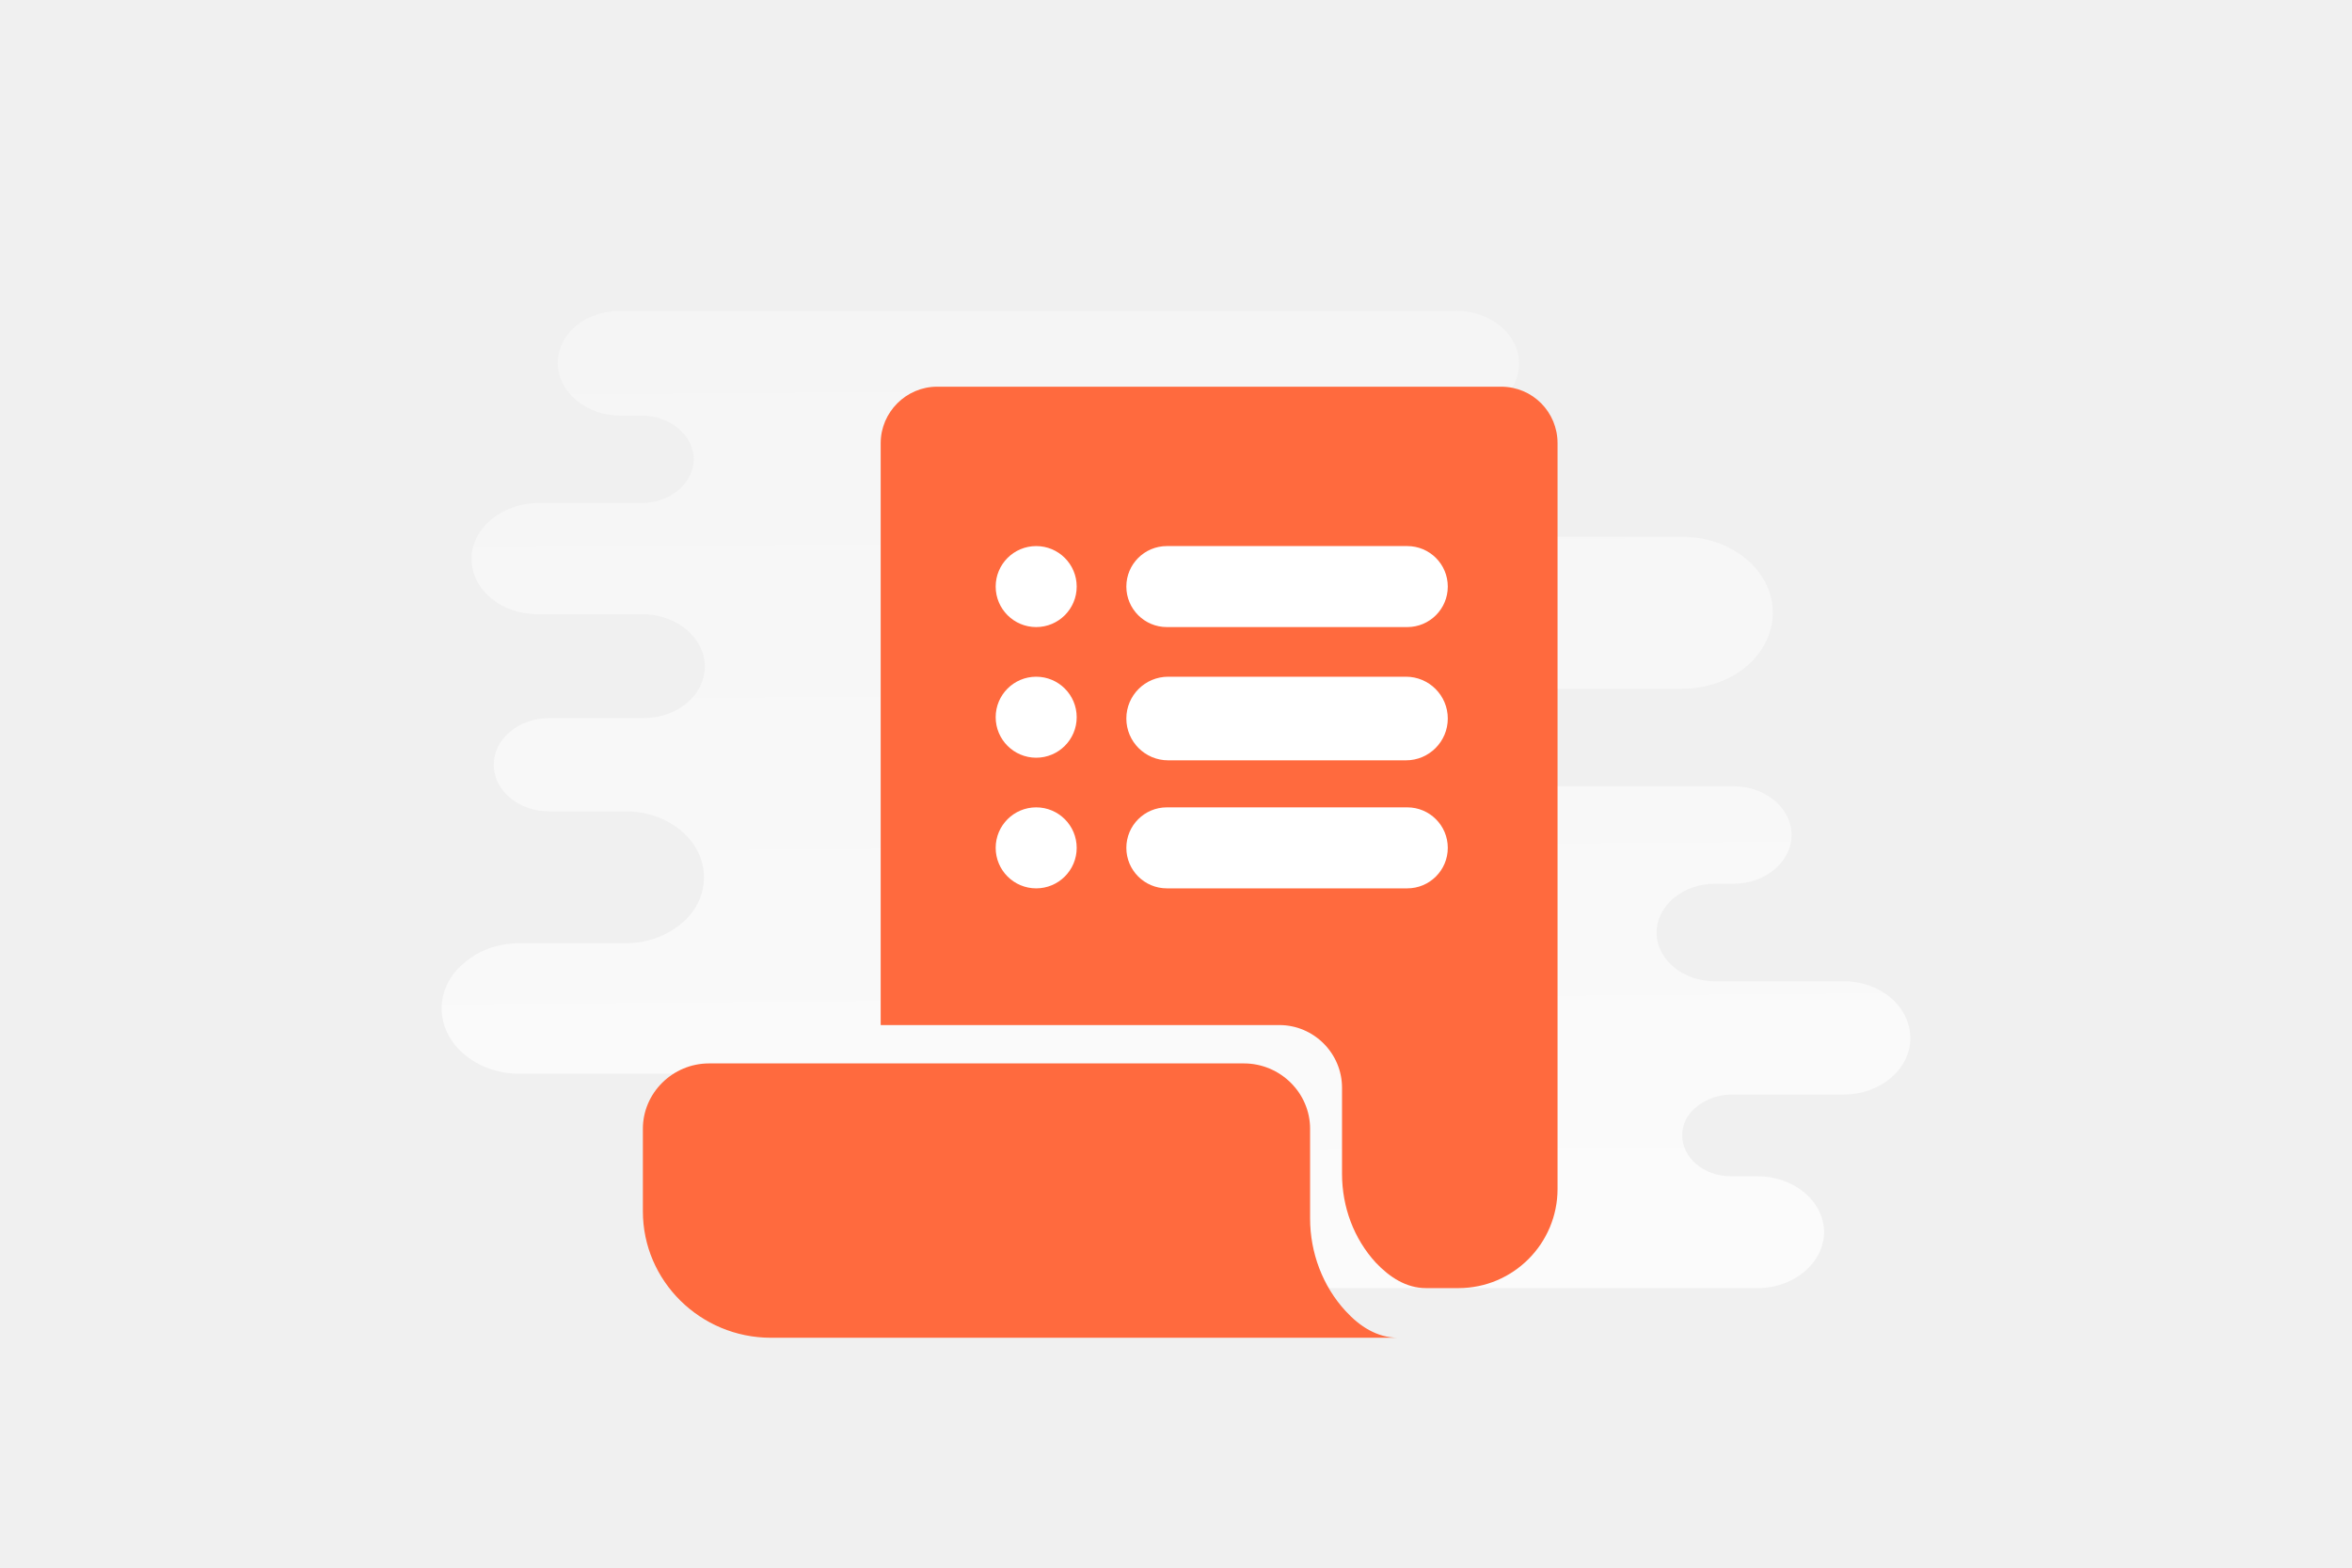
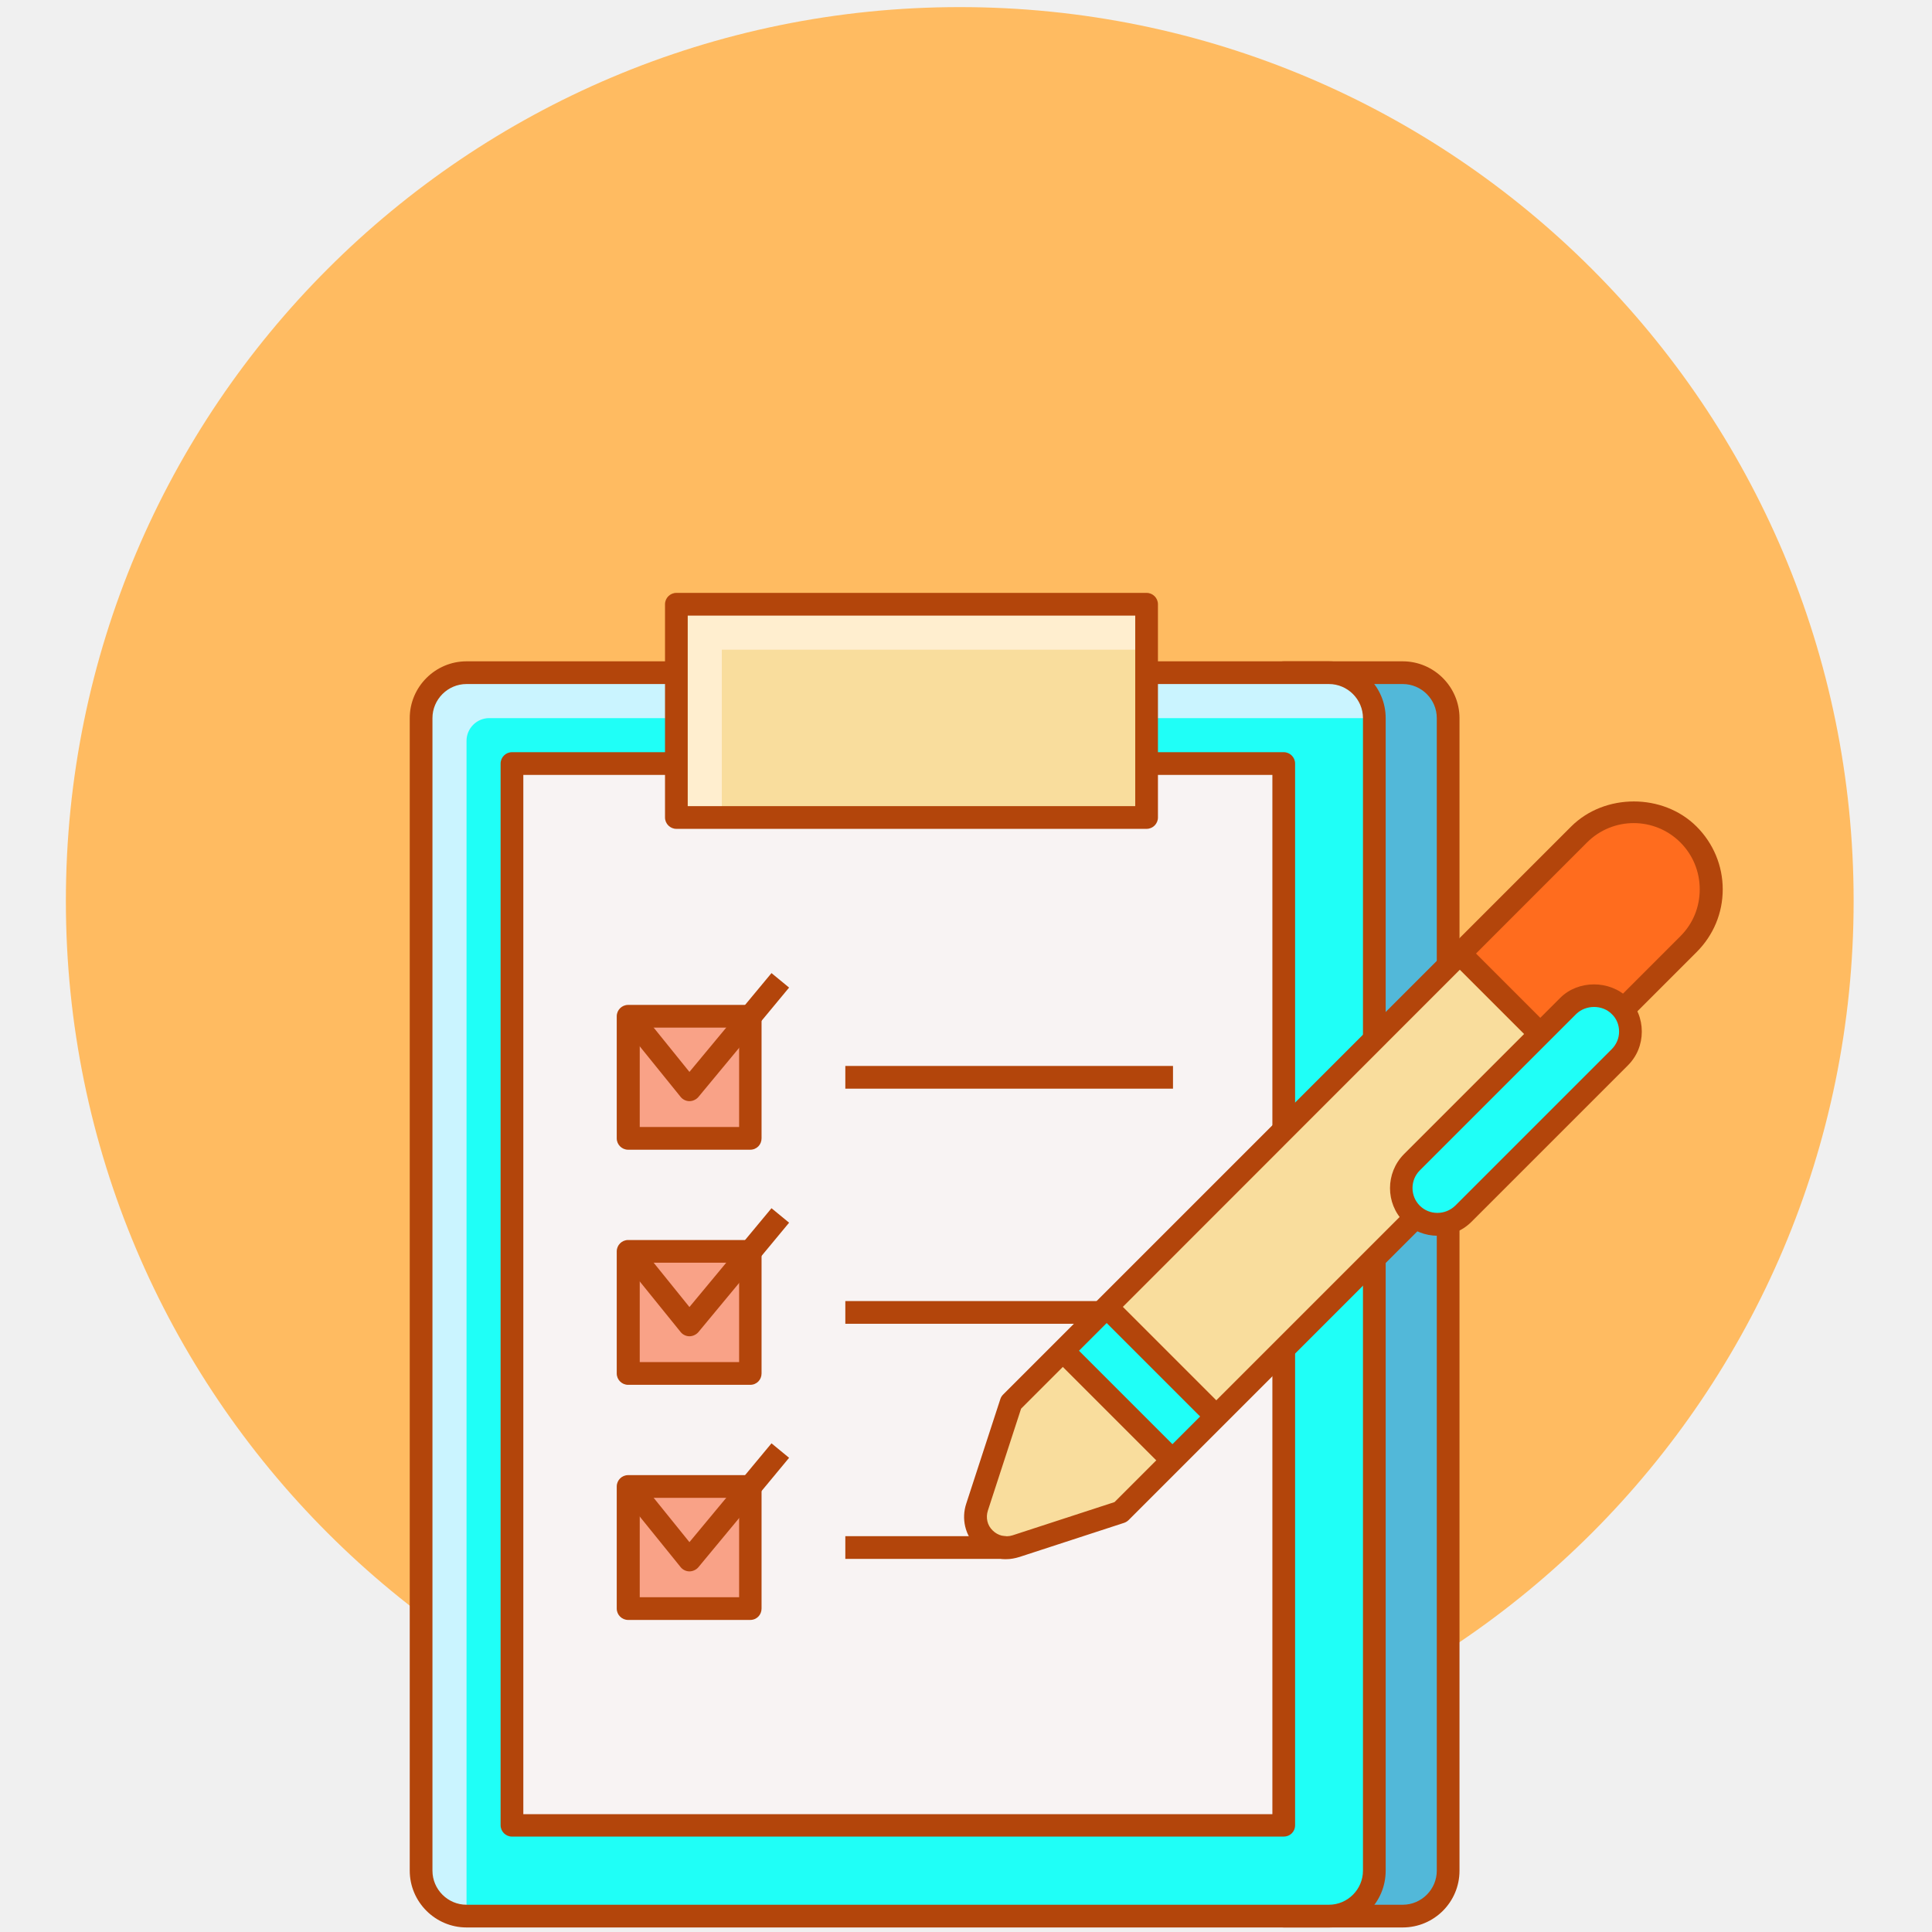
- <svg xmlns="http://www.w3.org/2000/svg" width="900" height="600" viewBox="0 0 900 600" fill="none">
-   <path fill="transparent" d="M0 0h900v600H0z" />
-   <path d="M705.499 375.559h-49.367c-12.097 0-22.231-8.232-22.231-18.659 0-5.213 2.615-9.878 6.538-13.171 3.923-3.292 9.481-5.488 15.693-5.488h7.193c6.211 0 11.769-2.195 15.692-5.488 3.924-3.292 6.539-7.957 6.539-13.17 0-10.153-9.808-18.659-22.231-18.659H512.54c-3.939 0-6.471-4.842-6.471-8.781 0-9.878-9.481-17.836-21.251-17.836h-56.112a5.35 5.35 0 1 1 0-10.701h215.003c9.481 0 18.308-3.293 24.52-8.506 6.211-5.214 10.135-12.622 10.135-20.58 0-16.189-15.693-29.086-34.655-29.086H532.662c-17.423 0-34.67-13.445-52.094-13.445h-62c-9.093 0-16.464-7.371-16.464-16.464 0-9.092 7.371-16.463 16.464-16.463h138.83c6.539 0 12.75-2.196 17-5.763 4.251-3.567 6.866-8.506 6.866-14.268 0-10.976-10.789-20.031-23.866-20.031H237.329c-6.538 0-12.75 2.195-17 5.762-4.25 3.567-6.866 8.507-6.866 14.269 0 10.976 10.789 20.031 23.866 20.031h8.174c10.788 0 19.943 7.408 19.943 16.738 0 4.664-2.289 8.78-5.885 11.799-3.596 3.018-8.5 4.939-14.058 4.939h-39.559c-6.866 0-13.405 2.469-17.982 6.311-4.577 3.841-7.519 9.055-7.519 15.092 0 11.799 11.442 21.128 25.174 21.128h40.213c13.077 0 23.866 9.055 23.866 20.031 0 5.488-2.616 10.427-6.866 13.994s-10.135 5.762-16.674 5.762h-35.962c-5.885 0-11.116 1.921-15.039 5.214-3.923 3.292-6.212 7.683-6.212 12.622 0 9.878 9.481 17.836 21.251 17.836h29.097c16.674 0 30.078 11.25 30.078 25.244 0 6.86-3.27 13.445-8.827 17.835-5.558 4.665-13.078 7.409-21.251 7.409h-40.54c-8.173 0-15.693 2.744-20.924 7.409-5.558 4.39-8.827 10.701-8.827 17.561 0 13.72 13.404 24.97 29.751 24.97h125.18c13.825 0 27.405 7.683 41.23 7.683h22.8c8.714 0 15.778 7.064 15.778 15.778 0 8.713-7.064 15.777-15.778 15.777h-55.494c-7.192 0-13.404 2.47-17.981 6.311-4.577 3.842-7.52 9.33-7.52 15.092 0 11.799 11.443 21.403 25.501 21.403h340.012c7.192 0 13.404-2.47 17.981-6.311 4.577-3.842 7.52-9.33 7.52-15.092 0-11.799-11.443-21.403-25.501-21.403h-10.135c-10.462 0-18.635-7.134-18.635-15.64 0-4.39 1.961-8.232 5.557-10.976 3.27-2.744 8.174-4.665 13.405-4.665h42.828c7.193 0 13.404-2.469 17.982-6.311 4.577-3.841 7.519-9.329 7.519-15.091 0-12.348-11.443-21.952-25.501-21.952z" fill="url(#a)" />
-   <path d="M596 169.612v285.435C596 475.869 579.137 493 558.059 493h-12.383c-7.641 0-13.965-4.217-19.234-9.752-8.432-9.224-12.911-21.348-12.911-33.999v-32.945c0-13.178-10.803-23.984-23.977-23.984H337V169.612c0-11.86 9.749-21.612 21.605-21.612h215.79c12.12 0 21.605 9.752 21.605 21.612z" fill="#ff6a3e" />
-   <path d="M535 512H295.002C267.995 512 246 490.285 246 463.623v-31.61C246 418.27 257.415 407 271.336 407h204.639c13.921 0 25.336 11.27 25.336 25.013v34.359c0 12.919 4.733 25.837 13.643 35.458C520.244 507.602 526.926 512 535 512z" fill="#ff6a3e" />
-   <circle cx="396.5" cy="224.5" r="15.5" fill="#fff" />
-   <circle cx="396.5" cy="274.5" r="15.5" fill="#fff" />
-   <circle cx="396.5" cy="324.5" r="15.5" fill="#fff" />
-   <rect x="431" y="209" width="123" height="31" rx="15.5" fill="#fff" />
-   <rect x="431" y="259" width="123" height="32" rx="16" fill="#fff" />
-   <rect x="431" y="309" width="123" height="31" rx="15.5" fill="#fff" />
-   <defs>
-     <linearGradient id="a" x1="461.983" y1="702.686" x2="454.308" y2="-287.923" gradientUnits="userSpaceOnUse">
-       <stop stop-color="#fff" />
-       <stop offset="1" stop-color="#EEE" />
-     </linearGradient>
-   </defs>
+ <svg xmlns="http://www.w3.org/2000/svg" version="1.1" id="레이어_1" x="0px" y="0px" viewBox="0 0 680.4 680.4" style="enable-background:new 0 0 680.4 680.4;" xml:space="preserve">
+   <style type="text/css">
+ 	.st0{fill:#FFBB61;}
+ 	.st1{fill:#CC6E2E;}
+ 	.st2{fill:#B3450B;}
+ 	.st3{fill:#FF6C1E;}
+ 	.st4{fill:#52B8D9;}
+ 	.st5{fill:#1FFFF7;stroke:#000000;stroke-width:0.866;stroke-miterlimit:10;}
+ 	.st6{fill:#88FFF6;}
+ 	.st7{fill:#F9DD9D;}
+ 	.st8{fill:#F8F3F3;}
+ 	.st9{fill:#63312D;}
+ 	.st10{fill:#FFD5B0;}
+ 	.st11{fill:#82D9FF;}
+ 	.st12{fill:#F9A287;}
+ 	.st13{fill:#B3450B;stroke:#000000;stroke-width:0.866;stroke-miterlimit:10;}
+ 	.st14{fill:#FF7E38;stroke:#000000;stroke-width:0.866;stroke-miterlimit:10;}
+ 	.st15{fill:#FF6C1E;stroke:#000000;stroke-width:0.866;stroke-miterlimit:10;}
+ 	.st16{fill:#00B3AC;stroke:#000000;stroke-width:0.866;stroke-miterlimit:10;}
+ 	.st17{fill:#CAF4FF;}
+ 	.st18{fill:#FFEECF;}
+ 	.st19{fill:#EEEEEE;}
+ 	.st20{fill:#EFC36A;}
+ 	.st21{fill:#AF5B48;}
+ 	.st22{fill:#FFC8BB;}
+ 	.st23{fill:#0277BD;}
+ 	.st24{fill:#84DBFF;}
+ 	.st25{fill:#DB785A;}
+ 	.st26{fill:#D1D1D1;}
+ </style>
+   <circle class="st0" cx="338" cy="317.3" r="314.8" />
+   <path class="st4" d="M494,674.8h-41.9V236.9H494c8.8,0,16,7.2,16,16v405.9C510,667.7,502.8,674.8,494,674.8z" />
+   <path class="st2" d="M494,678.8h-41.9c-2.2,0-4-1.8-4-4V236.9c0-2.2,1.8-4,4-4H494c11,0,20,9,20,20v405.9  C514,669.9,505,678.8,494,678.8z M456.1,670.8H494c6.6,0,12-5.4,12-12V252.9c0-6.6-5.4-12-12-12h-37.9V670.8z" />
+   <path class="st5" d="M468.1,674.8H164.3c-8.8,0-16-7.2-16-16V252.9c0-8.8,7.2-16,16-16h303.7c8.8,0,16,7.2,16,16v405.9  C484.1,667.7,476.9,674.8,468.1,674.8z" />
+   <path class="st17" d="M172.3,252.9h311.7c0-8.8-7.2-16-16-16H164.3c-8.8,0-16,7.2-16,16v405.9c0,8.8,7.2,16,16,16V260.9  C164.3,256.5,167.9,252.9,172.3,252.9z" />
+   <path class="st2" d="M468.1,678.8H164.3c-11,0-20-9-20-20V252.9c0-11,9-20,20-20h303.7c11,0,20,9,20,20v405.9  C488,669.9,479.1,678.8,468.1,678.8z M164.3,240.9c-6.6,0-12,5.4-12,12v405.9c0,6.6,5.4,12,12,12h303.7c6.6,0,12-5.4,12-12V252.9  c0-6.6-5.4-12-12-12H164.3z" />
+   <path class="st8" d="M180.3,268.9h271.8v373.9H180.3V268.9z" />
+   <path class="st2" d="M452.1,646.8H180.3c-2.2,0-4-1.8-4-4V268.9c0-2.2,1.8-4,4-4h271.8c2.2,0,4,1.8,4,4v373.9  C456.1,645.1,454.3,646.8,452.1,646.8z M184.3,638.9h263.8V272.9H184.3V638.9z" />
+   <path class="st7" d="M238.2,212.8h165.6v75.1H238.2V212.8z" />
+   <path class="st18" d="M254.2,228.8h149.6v-16H238.2v75.1h16V228.8z" />
+   <path class="st2" d="M403.8,291.9H238.2c-2.2,0-4-1.8-4-4v-75.1c0-2.2,1.8-4,4-4h165.6c2.2,0,4,1.8,4,4v75.1  C407.8,290.1,406,291.9,403.8,291.9z M242.2,283.9h157.6v-67.1H242.2V283.9z" />
+   <path class="st7" d="M357.8,544.5l36.9-12l200-200c10.7-10.7,10.7-27.9,0-38.6c-10.7-10.7-27.9-10.7-38.6,0l-200,200l-12,36.8  c-1.3,3.9-0.2,8.2,2.7,11.1C349.6,544.8,353.9,545.8,357.8,544.5z" />
+   <path class="st15" d="M552.7,374.5l41-41c9.5-9.5,11.8-24.6,4.2-35.6c-10-14.4-30-15.8-41.8-3.9l-41.9,41.9L552.7,374.5z" />
+   <path class="st5" d="M374.3,475.7l15.4-15.4l38.6,38.6l-15.4,15.4L374.3,475.7z" />
+   <g>
+     <path class="st2" d="M354.4,549.1c-3.9,0-7.7-1.5-10.5-4.4c-4-4-5.4-9.8-3.6-15.2l12-36.8c0.2-0.6,0.5-1.1,1-1.6l200-200   c11.8-11.8,32.4-11.8,44.2,0c5.9,5.9,9.2,13.8,9.2,22.1c0,8.4-3.3,16.2-9.2,22.1l-200,200c-0.4,0.4-1,0.8-1.6,1l-36.8,12   C357.5,548.8,355.9,549.1,354.4,549.1z M359.6,496.1L347.9,532c-0.8,2.5-0.2,5.2,1.7,7c1.8,1.8,4.5,2.5,7,1.7l35.9-11.7   l199.3-199.3c4.4-4.4,6.8-10.2,6.8-16.5c0-6.2-2.4-12.1-6.8-16.5c-9.1-9.1-23.8-9.1-32.9,0L359.6,496.1z" />
+     <path class="st2" d="M511.3,338.7l5.7-5.7l38.6,38.6l-5.7,5.7L511.3,338.7z" />
+     <path class="st2" d="M387.4,463.6l5.7-5.7l37.3,37.3l-5.7,5.7L387.4,463.6z" />
+     <path class="st2" d="M372,479.1l5.7-5.7l37.3,37.3l-5.7,5.7L372,479.1z" />
+   </g>
+   <path class="st5" d="M497.2,427.4c-5-5-5-13.1,0-18.1l55.1-55.1c5-5,13.1-5,18.1,0c5,5,5,13.1,0,18.1l-55.1,55.1  C510.3,432.5,502.2,432.5,497.2,427.4z" />
+   <path class="st2" d="M506.3,435.2c-4.3,0-8.6-1.6-11.9-4.9c-6.5-6.5-6.5-17.2,0-23.8l55.1-55.1c6.3-6.3,17.4-6.3,23.8,0  c3.2,3.2,4.9,7.4,4.9,11.9c0,4.5-1.7,8.7-4.9,11.9l-55.1,55.1C514.9,433.6,510.6,435.2,506.3,435.2z M500,424.6  c3.4,3.4,9,3.4,12.5,0l55.1-55.1c1.7-1.7,2.6-3.9,2.6-6.2c0-2.4-0.9-4.6-2.6-6.2c-3.3-3.3-9.1-3.3-12.5,0L500,412.2  C496.6,415.6,496.6,421.2,500,424.6z" />
+   <path class="st12" d="M221.3,357.9h43v43h-43V357.9z" />
+   <path class="st2" d="M264.2,404.9h-43c-2.2,0-4-1.8-4-4v-43c0-2.2,1.8-4,4-4h43c2.2,0,4,1.8,4,4v43  C268.2,403.1,266.5,404.9,264.2,404.9z M225.3,396.9h35v-35h-35V396.9z" />
+   <path class="st2" d="M242.8,387.8C242.7,387.8,242.7,387.8,242.8,387.8c-1.2,0-2.4-0.6-3.1-1.5l-19-23.5l6.2-5l15.9,19.7l28.9-34.8  l6.2,5.1l-32,38.6C245.1,387.3,243.9,387.8,242.8,387.8z" />
+   <path class="st2" d="M297.7,375.4h115.4v8H297.7V375.4z" />
+   <path class="st12" d="M221.3,440.8h43v43h-43V440.8z" />
+   <path class="st2" d="M264.2,487.7h-43c-2.2,0-4-1.8-4-4v-43c0-2.2,1.8-4,4-4h43c2.2,0,4,1.8,4,4v43  C268.2,485.9,266.5,487.7,264.2,487.7z M225.3,479.7h35v-35h-35V479.7z" />
+   <path class="st2" d="M242.8,470.6C242.7,470.6,242.7,470.6,242.8,470.6c-1.2,0-2.4-0.6-3.1-1.5l-19-23.5l6.2-5l15.9,19.7l28.9-34.8  l6.2,5.1l-32,38.6C245.1,470.1,243.9,470.6,242.8,470.6z" />
+   <path class="st2" d="M297.7,458.2h90v8h-90V458.2z" />
+   <path class="st12" d="M221.3,523.6h43v43h-43V523.6z" />
+   <path class="st2" d="M264.2,570.5h-43c-2.2,0-4-1.8-4-4v-43c0-2.2,1.8-4,4-4h43c2.2,0,4,1.8,4,4v43  C268.2,568.7,266.5,570.5,264.2,570.5z M225.3,562.5h35v-35h-35V562.5z" />
+   <path class="st2" d="M242.8,553.4C242.7,553.4,242.7,553.4,242.8,553.4c-1.2,0-2.4-0.6-3.1-1.5l-19-23.5l6.2-5l15.9,19.7l28.9-34.8  l6.2,5.1l-32,38.6C245.1,552.9,243.9,553.4,242.8,553.4z" />
+   <path class="st2" d="M297.7,541h56.5v8h-56.5V541z" />
</svg>
